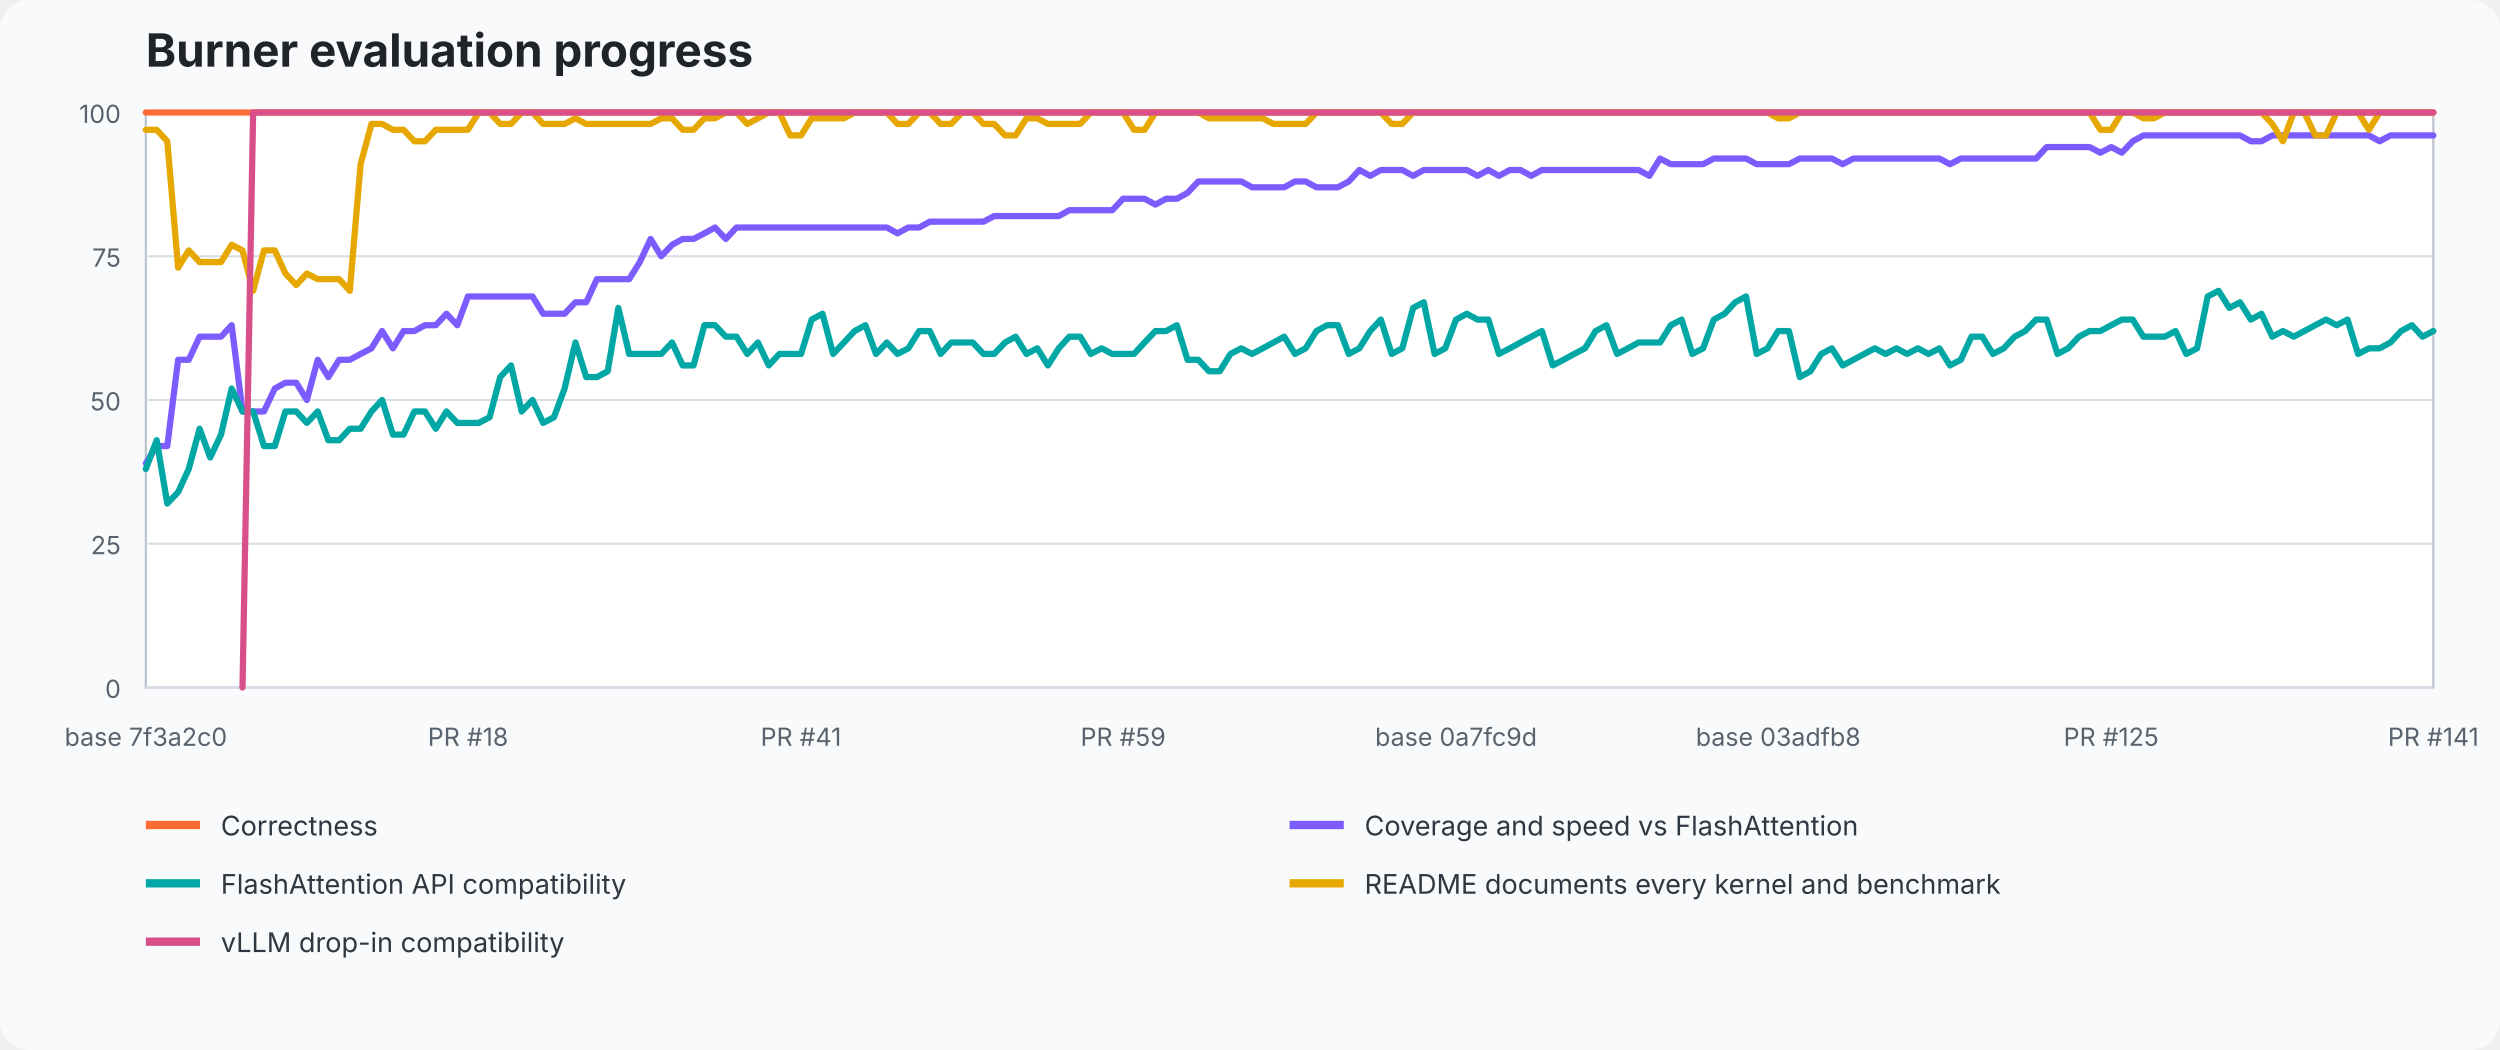
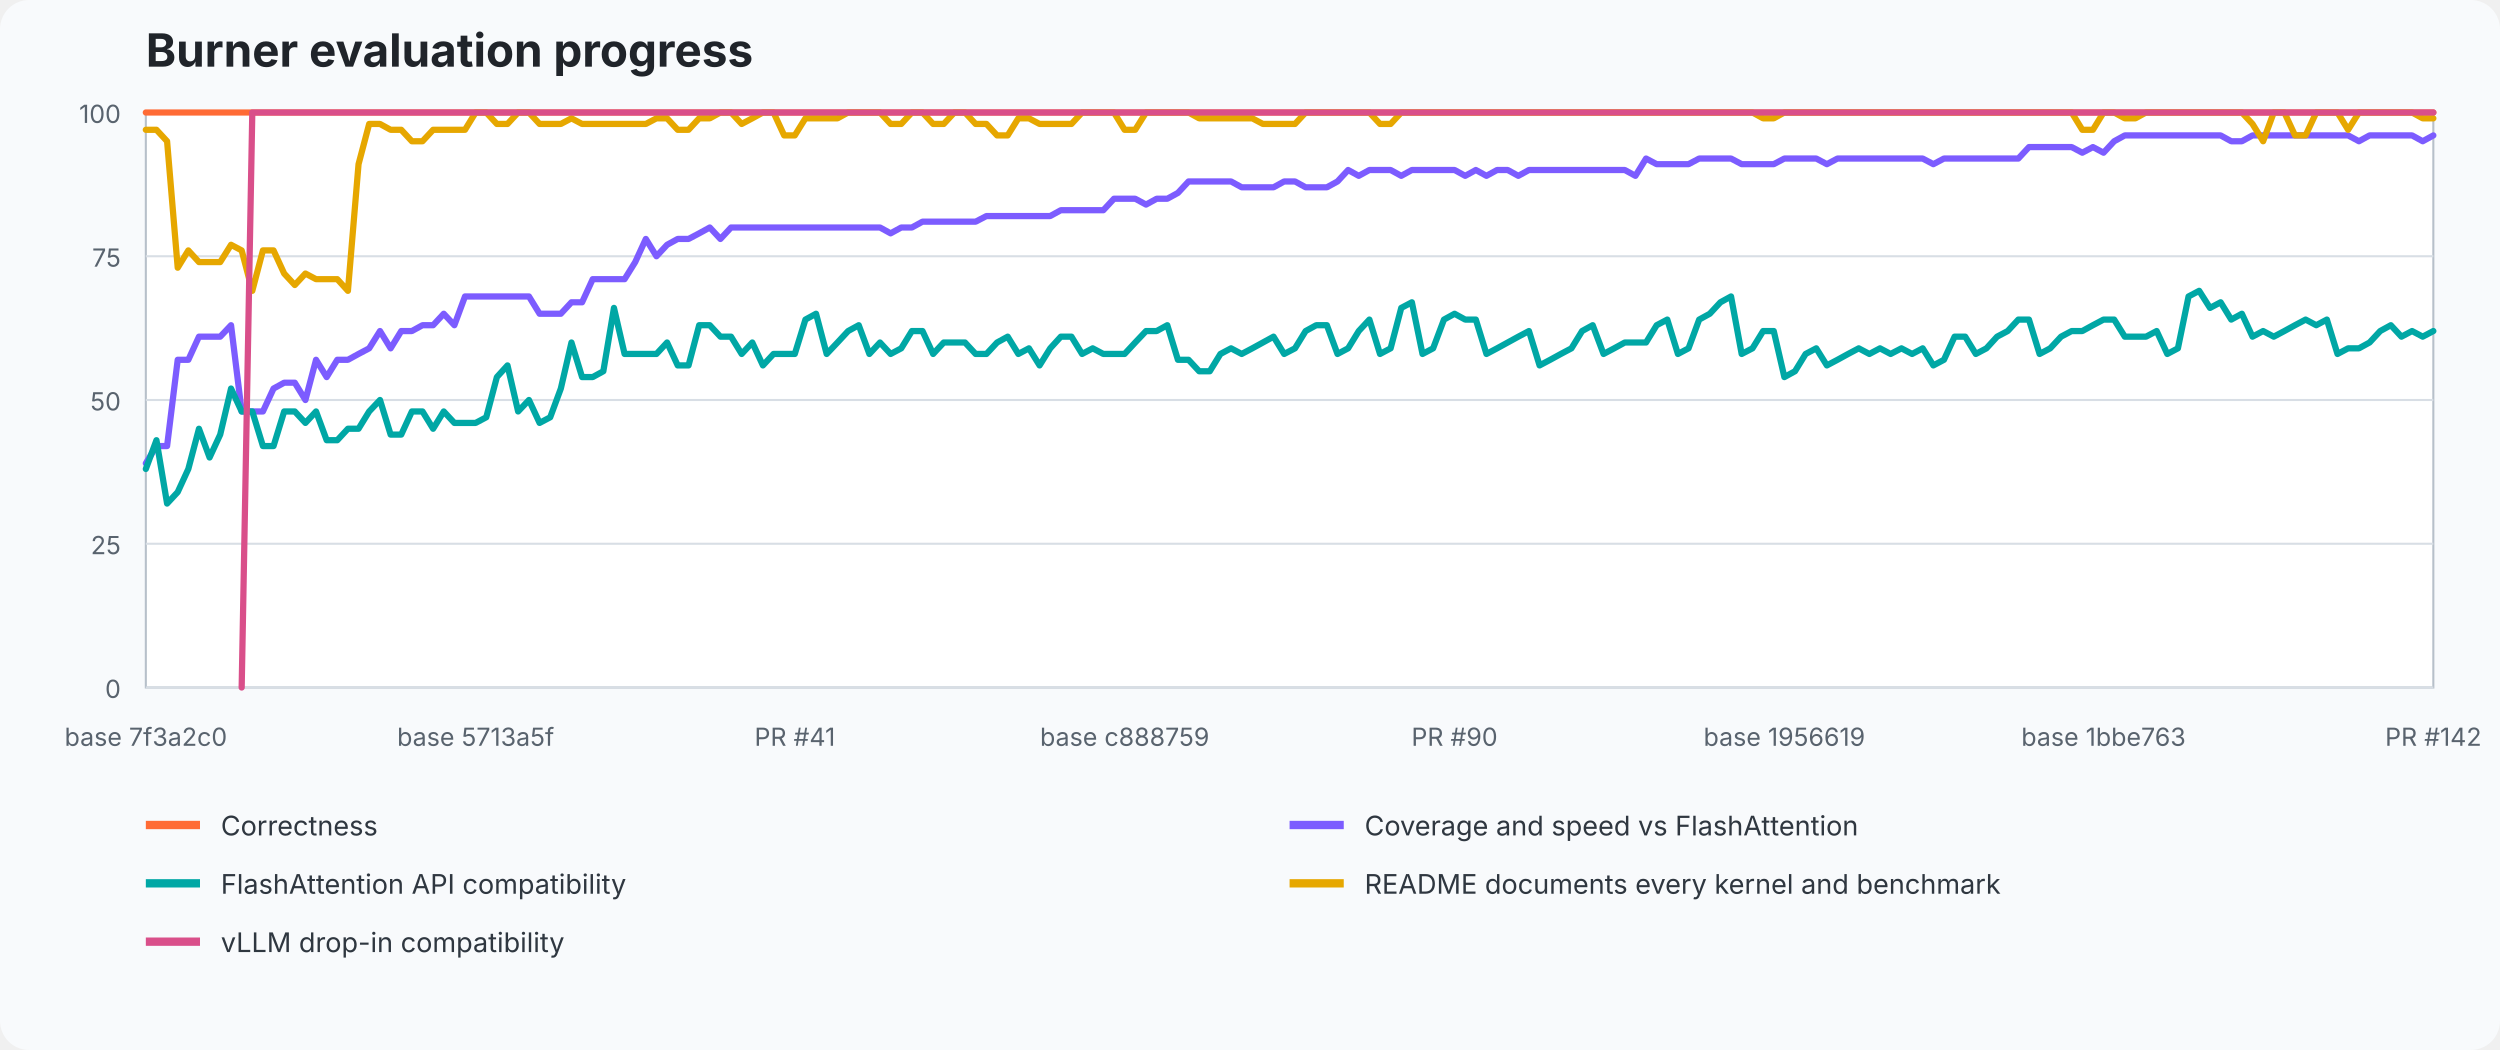
<svg xmlns="http://www.w3.org/2000/svg" width="1200" height="504" viewBox="0 0 1200 504" role="img" aria-labelledby="title desc">
  <style>text{font-family:ui-sans-serif,system-ui,-apple-system,BlinkMacSystemFont,"Segoe UI",sans-serif}.title{font-size:22px;font-weight:700;fill:#20242a}.axis{font-size:12px;fill:#59636e}.legend{font-size:13px;fill:#2f3740}.grid{stroke:#d8dee5;stroke-width:1}.plot{fill:#fff;stroke:#b7c0ca}</style>
  <rect width="100%" height="100%" fill="#f8fafc" rx="14" />
  <text x="70" y="32" class="title">Burner evaluation progress</text>
  <rect x="70" y="54" width="1098" height="276" class="plot" />
  <line x1="70" y1="330" x2="1168" y2="330" class="grid" />
  <text x="58" y="335" text-anchor="end" class="axis">0</text>
  <line x1="70" y1="261" x2="1168" y2="261" class="grid" />
  <text x="58" y="266" text-anchor="end" class="axis">25</text>
  <line x1="70" y1="192" x2="1168" y2="192" class="grid" />
  <text x="58" y="197" text-anchor="end" class="axis">50</text>
  <line x1="70" y1="123" x2="1168" y2="123" class="grid" />
  <text x="58" y="128" text-anchor="end" class="axis">75</text>
  <line x1="70" y1="54" x2="1168" y2="54" class="grid" />
  <text x="58" y="59" text-anchor="end" class="axis">100</text>
-   <polyline points="70.0,54.0 75.2,54.0 80.3,54.0 85.5,54.0 90.6,54.0 95.8,54.0 100.9,54.0 106.1,54.0 111.2,54.0 116.4,54.0 121.5,54.0 126.7,54.0 131.9,54.0 137.0,54.0 142.2,54.0 147.3,54.0 152.5,54.0 157.6,54.0 162.8,54.0 167.9,54.0 173.1,54.0 178.3,54.0 183.4,54.0 188.6,54.0 193.7,54.0 198.9,54.0 204.0,54.0 209.2,54.0 214.3,54.0 219.5,54.0 224.6,54.0 229.8,54.0 235.0,54.0 240.1,54.0 245.3,54.0 250.4,54.0 255.6,54.0 260.7,54.0 265.9,54.0 271.0,54.0 276.2,54.0 281.4,54.0 286.5,54.0 291.7,54.0 296.8,54.0 302.0,54.0 307.1,54.0 312.3,54.0 317.4,54.0 322.6,54.0 327.7,54.0 332.9,54.0 338.1,54.0 343.2,54.0 348.4,54.0 353.5,54.0 358.7,54.0 363.8,54.0 369.0,54.0 374.1,54.0 379.3,54.0 384.5,54.0 389.6,54.0 394.8,54.0 399.9,54.0 405.1,54.0 410.2,54.0 415.4,54.0 420.5,54.0 425.7,54.0 430.8,54.0 436.0,54.0 441.2,54.0 446.3,54.0 451.5,54.0 456.6,54.0 461.8,54.0 466.9,54.0 472.1,54.0 477.2,54.0 482.4,54.0 487.5,54.0 492.7,54.0 497.9,54.0 503.0,54.0 508.2,54.0 513.3,54.0 518.5,54.0 523.6,54.0 528.8,54.0 533.9,54.0 539.1,54.0 544.3,54.0 549.4,54.0 554.6,54.0 559.7,54.0 564.9,54.0 570.0,54.0 575.2,54.0 580.3,54.0 585.5,54.0 590.6,54.0 595.8,54.0 601.0,54.0 606.1,54.0 611.3,54.0 616.4,54.0 621.6,54.0 626.7,54.0 631.9,54.0 637.0,54.0 642.2,54.0 647.4,54.0 652.5,54.0 657.7,54.0 662.8,54.0 668.0,54.0 673.1,54.0 678.3,54.0 683.4,54.0 688.6,54.0 693.7,54.0 698.9,54.0 704.1,54.0 709.2,54.0 714.4,54.0 719.5,54.0 724.7,54.0 729.8,54.0 735.0,54.0 740.1,54.0 745.3,54.0 750.5,54.0 755.6,54.0 760.8,54.0 765.9,54.0 771.1,54.0 776.2,54.0 781.4,54.0 786.5,54.0 791.7,54.0 796.8,54.0 802.0,54.0 807.2,54.0 812.3,54.0 817.5,54.0 822.6,54.0 827.8,54.0 832.9,54.0 838.1,54.0 843.2,54.0 848.4,54.0 853.5,54.0 858.7,54.0 863.9,54.0 869.0,54.0 874.2,54.0 879.3,54.0 884.5,54.0 889.6,54.0 894.8,54.0 899.9,54.0 905.1,54.0 910.3,54.0 915.4,54.0 920.6,54.0 925.7,54.0 930.9,54.0 936.0,54.0 941.2,54.0 946.3,54.0 951.5,54.0 956.6,54.0 961.8,54.0 967.0,54.0 972.1,54.0 977.3,54.0 982.4,54.0 987.6,54.0 992.7,54.0 997.9,54.0 1003.0,54.0 1008.2,54.0 1013.4,54.0 1018.5,54.0 1023.7,54.0 1028.8,54.0 1034.0,54.0 1039.1,54.0 1044.3,54.0 1049.4,54.0 1054.6,54.0 1059.7,54.0 1064.9,54.0 1070.1,54.0 1075.2,54.0 1080.4,54.0 1085.5,54.0 1090.7,54.0 1095.8,54.0 1101.0,54.0 1106.1,54.0 1111.3,54.0 1116.5,54.0 1121.6,54.0 1126.8,54.0 1131.9,54.0 1137.1,54.0 1142.2,54.0 1147.4,54.0 1152.5,54.0 1157.7,54.0 1162.8,54.0 1168.0,54.0" fill="none" stroke="#ff6b35" stroke-width="3" stroke-linejoin="round" stroke-linecap="round" />
-   <polyline points="70.0,222.4 75.2,214.1 80.3,214.1 85.5,172.7 90.6,172.7 95.8,161.6 100.9,161.6 106.1,161.6 111.2,156.1 116.4,197.5 121.5,197.5 126.7,197.5 131.9,186.5 137.0,183.7 142.2,183.7 147.3,192.0 152.5,172.7 157.6,181.0 162.8,172.7 167.9,172.7 173.1,169.9 178.3,167.2 183.4,158.9 188.6,167.2 193.7,158.9 198.9,158.9 204.0,156.1 209.2,156.1 214.3,150.6 219.5,156.1 224.6,142.3 229.8,142.3 235.0,142.3 240.1,142.3 245.3,142.3 250.4,142.3 255.6,142.3 260.7,150.6 265.9,150.6 271.0,150.6 276.2,145.1 281.4,145.1 286.5,134.0 291.7,134.0 296.8,134.0 302.0,134.0 307.1,125.8 312.3,114.7 317.4,123.0 322.6,117.5 327.7,114.7 332.9,114.7 338.1,112.0 343.2,109.2 348.4,114.7 353.5,109.2 358.7,109.2 363.8,109.2 369.0,109.2 374.1,109.2 379.3,109.2 384.5,109.2 389.6,109.2 394.8,109.2 399.9,109.2 405.1,109.2 410.2,109.2 415.4,109.2 420.5,109.2 425.7,109.2 430.8,112.0 436.0,109.2 441.2,109.2 446.3,106.4 451.5,106.4 456.6,106.4 461.8,106.4 466.9,106.4 472.1,106.4 477.2,103.7 482.4,103.7 487.5,103.7 492.7,103.7 497.9,103.7 503.0,103.7 508.2,103.7 513.3,100.9 518.5,100.9 523.6,100.9 528.8,100.9 533.9,100.9 539.1,95.4 544.3,95.4 549.4,95.4 554.6,98.2 559.7,95.4 564.9,95.4 570.0,92.6 575.2,87.1 580.3,87.1 585.5,87.1 590.6,87.1 595.8,87.1 601.0,89.9 606.1,89.9 611.3,89.9 616.4,89.9 621.6,87.1 626.7,87.1 631.9,89.9 637.0,89.9 642.2,89.9 647.4,87.1 652.5,81.6 657.7,84.4 662.8,81.6 668.0,81.6 673.1,81.6 678.3,84.4 683.4,81.6 688.6,81.6 693.7,81.6 698.9,81.6 704.1,81.6 709.2,84.4 714.4,81.6 719.5,84.4 724.7,81.6 729.8,81.6 735.0,84.4 740.1,81.6 745.3,81.6 750.5,81.6 755.6,81.6 760.8,81.6 765.9,81.6 771.1,81.6 776.2,81.6 781.4,81.6 786.5,81.6 791.7,84.4 796.8,76.1 802.0,78.8 807.2,78.8 812.3,78.8 817.5,78.8 822.6,76.1 827.8,76.1 832.9,76.1 838.1,76.1 843.2,78.8 848.4,78.8 853.5,78.8 858.7,78.8 863.9,76.1 869.0,76.1 874.2,76.1 879.3,76.1 884.5,78.8 889.6,76.1 894.8,76.1 899.9,76.1 905.1,76.1 910.3,76.1 915.4,76.1 920.6,76.1 925.7,76.1 930.9,76.1 936.0,78.8 941.2,76.1 946.3,76.1 951.5,76.1 956.6,76.1 961.8,76.1 967.0,76.1 972.1,76.1 977.3,76.1 982.4,70.6 987.6,70.6 992.7,70.6 997.9,70.6 1003.0,70.6 1008.2,73.3 1013.4,70.6 1018.5,73.3 1023.7,67.8 1028.8,65.0 1034.0,65.0 1039.1,65.0 1044.3,65.0 1049.4,65.0 1054.6,65.0 1059.7,65.0 1064.9,65.0 1070.1,65.0 1075.2,65.0 1080.4,67.8 1085.5,67.8 1090.7,65.0 1095.8,65.0 1101.0,65.0 1106.1,65.0 1111.3,65.0 1116.5,65.0 1121.6,65.0 1126.8,65.0 1131.9,65.0 1137.1,65.0 1142.2,67.8 1147.4,65.0 1152.5,65.0 1157.7,65.0 1162.8,65.0 1168.0,65.0" fill="none" stroke="#7c5cff" stroke-width="3" stroke-linejoin="round" stroke-linecap="round" />
-   <polyline points="70.0,225.1 75.2,211.3 80.3,241.7 85.5,236.2 90.6,225.1 95.8,205.8 100.9,219.6 106.1,208.6 111.2,186.5 116.4,197.5 121.5,197.5 126.7,214.1 131.9,214.1 137.0,197.5 142.2,197.5 147.3,203.0 152.5,197.5 157.6,211.3 162.8,211.3 167.9,205.8 173.1,205.8 178.3,197.5 183.4,192.0 188.6,208.6 193.7,208.6 198.9,197.5 204.0,197.5 209.2,205.8 214.3,197.5 219.5,203.0 224.6,203.0 229.8,203.0 235.0,200.3 240.1,181.0 245.3,175.4 250.4,197.5 255.6,192.0 260.7,203.0 265.9,200.3 271.0,186.5 276.2,164.4 281.4,181.0 286.5,181.0 291.7,178.2 296.8,147.8 302.0,169.9 307.1,169.9 312.3,169.9 317.4,169.9 322.6,164.4 327.7,175.4 332.9,175.4 338.1,156.1 343.2,156.1 348.4,161.6 353.5,161.6 358.7,169.9 363.8,164.4 369.0,175.4 374.1,169.9 379.3,169.9 384.5,169.9 389.6,153.4 394.8,150.6 399.9,169.9 405.1,164.4 410.2,158.9 415.4,156.1 420.5,169.9 425.7,164.4 430.8,169.9 436.0,167.2 441.2,158.9 446.3,158.9 451.5,169.9 456.6,164.4 461.8,164.4 466.9,164.4 472.1,169.9 477.2,169.9 482.4,164.4 487.5,161.6 492.7,169.9 497.9,167.2 503.0,175.4 508.2,167.2 513.3,161.6 518.5,161.6 523.6,169.9 528.8,167.2 533.9,169.9 539.1,169.9 544.3,169.9 549.4,164.4 554.6,158.9 559.7,158.9 564.9,156.1 570.0,172.7 575.2,172.7 580.3,178.2 585.5,178.2 590.6,169.9 595.8,167.2 601.0,169.9 606.1,167.2 611.3,164.4 616.4,161.6 621.6,169.9 626.7,167.2 631.9,158.9 637.0,156.1 642.2,156.1 647.4,169.9 652.5,167.2 657.7,158.9 662.8,153.4 668.0,169.9 673.1,167.2 678.3,147.8 683.4,145.1 688.6,169.9 693.7,167.2 698.9,153.4 704.1,150.6 709.2,153.4 714.4,153.4 719.5,169.9 724.7,167.2 729.8,164.4 735.0,161.6 740.1,158.9 745.3,175.4 750.5,172.7 755.6,169.9 760.8,167.2 765.9,158.9 771.1,156.1 776.2,169.9 781.4,167.2 786.5,164.4 791.7,164.4 796.8,164.4 802.0,156.1 807.2,153.4 812.3,169.9 817.5,167.2 822.6,153.4 827.8,150.6 832.9,145.1 838.1,142.3 843.2,169.9 848.4,167.2 853.5,158.9 858.7,158.9 863.9,181.0 869.0,178.2 874.2,169.9 879.3,167.2 884.5,175.4 889.6,172.7 894.8,169.9 899.9,167.2 905.1,169.9 910.3,167.2 915.4,169.9 920.6,167.2 925.7,169.9 930.9,167.2 936.0,175.4 941.2,172.7 946.3,161.6 951.5,161.6 956.6,169.9 961.8,167.2 967.0,161.6 972.1,158.9 977.3,153.4 982.4,153.4 987.6,169.9 992.7,167.2 997.9,161.6 1003.0,158.9 1008.2,158.9 1013.4,156.1 1018.5,153.4 1023.7,153.4 1028.8,161.6 1034.0,161.6 1039.1,161.6 1044.3,158.9 1049.4,169.9 1054.6,167.2 1059.7,142.3 1064.9,139.6 1070.1,147.8 1075.2,145.1 1080.4,153.4 1085.5,150.6 1090.7,161.6 1095.8,158.9 1101.0,161.6 1106.1,158.9 1111.3,156.1 1116.5,153.4 1121.6,156.1 1126.8,153.4 1131.9,169.9 1137.1,167.2 1142.2,167.2 1147.4,164.4 1152.5,158.9 1157.7,156.1 1162.8,161.6 1168.0,158.9" fill="none" stroke="#00a7a5" stroke-width="3" stroke-linejoin="round" stroke-linecap="round" />
-   <polyline points="70.0,62.3 75.2,62.3 80.3,67.8 85.5,128.5 90.6,120.2 95.8,125.8 100.9,125.8 106.1,125.8 111.2,117.5 116.4,120.2 121.5,139.6 126.7,120.2 131.9,120.2 137.0,131.3 142.2,136.8 147.3,131.3 152.5,134.0 157.6,134.0 162.8,134.0 167.9,139.6 173.1,78.8 178.3,59.5 183.4,59.5 188.6,62.3 193.7,62.3 198.9,67.8 204.0,67.8 209.2,62.3 214.3,62.3 219.5,62.3 224.6,62.3 229.8,54.0 235.0,54.0 240.1,59.5 245.3,59.5 250.4,54.0 255.6,54.0 260.7,59.5 265.9,59.5 271.0,59.5 276.2,56.8 281.4,59.5 286.5,59.5 291.7,59.5 296.8,59.5 302.0,59.5 307.1,59.5 312.3,59.5 317.4,56.8 322.6,56.8 327.7,62.3 332.9,62.3 338.1,56.8 343.2,56.8 348.4,54.0 353.5,54.0 358.7,59.5 363.8,56.8 369.0,54.0 374.1,54.0 379.3,65.0 384.5,65.0 389.6,56.8 394.8,56.8 399.9,56.8 405.1,56.8 410.2,54.0 415.4,54.0 420.5,54.0 425.7,54.0 430.8,59.5 436.0,59.5 441.2,54.0 446.3,54.0 451.5,59.5 456.6,59.5 461.8,54.0 466.9,54.0 472.1,59.5 477.2,59.5 482.4,65.0 487.5,65.0 492.7,56.8 497.9,56.8 503.0,59.5 508.2,59.5 513.3,59.5 518.5,59.5 523.6,54.0 528.8,54.0 533.9,54.0 539.1,54.0 544.3,62.3 549.4,62.3 554.6,54.0 559.7,54.0 564.9,54.0 570.0,54.0 575.2,54.0 580.3,56.8 585.5,56.8 590.6,56.8 595.8,56.8 601.0,56.8 606.1,56.8 611.3,59.5 616.4,59.5 621.6,59.5 626.7,59.5 631.9,54.0 637.0,54.0 642.2,54.0 647.4,54.0 652.5,54.0 657.7,54.0 662.8,54.0 668.0,59.5 673.1,59.5 678.3,54.0 683.4,54.0 688.6,54.0 693.7,54.0 698.9,54.0 704.1,54.0 709.2,54.0 714.4,54.0 719.5,54.0 724.7,54.0 729.8,54.0 735.0,54.0 740.1,54.0 745.3,54.0 750.5,54.0 755.6,54.0 760.8,54.0 765.9,54.0 771.1,54.0 776.2,54.0 781.4,54.0 786.5,54.0 791.7,54.0 796.8,54.0 802.0,54.0 807.2,54.0 812.3,54.0 817.5,54.0 822.6,54.0 827.8,54.0 832.9,54.0 838.1,54.0 843.2,54.0 848.4,54.0 853.5,56.8 858.7,56.8 863.9,54.0 869.0,54.0 874.2,54.0 879.3,54.0 884.5,54.0 889.6,54.0 894.8,54.0 899.9,54.0 905.1,54.0 910.3,54.0 915.4,54.0 920.6,54.0 925.7,54.0 930.9,54.0 936.0,54.0 941.2,54.0 946.3,54.0 951.5,54.0 956.6,54.0 961.8,54.0 967.0,54.0 972.1,54.0 977.3,54.0 982.4,54.0 987.6,54.0 992.7,54.0 997.9,54.0 1003.0,54.0 1008.2,62.3 1013.4,62.3 1018.5,54.0 1023.7,54.0 1028.8,56.8 1034.0,56.8 1039.1,54.0 1044.3,54.0 1049.4,54.0 1054.6,54.0 1059.7,54.0 1064.9,54.0 1070.1,54.0 1075.2,54.0 1080.4,54.0 1085.5,54.0 1090.7,59.5 1095.8,67.8 1101.0,54.0 1106.1,54.0 1111.3,65.0 1116.5,65.0 1121.6,54.0 1126.8,54.0 1131.9,54.0 1137.1,62.3 1142.2,54.0 1147.4,54.0 1152.5,54.0 1157.7,54.0 1162.8,54.0 1168.0,54.0" fill="none" stroke="#e6a700" stroke-width="3" stroke-linejoin="round" stroke-linecap="round" />
-   <polyline points="116.4,330.0 121.5,54.0 126.7,54.0 131.9,54.0 137.0,54.0 142.2,54.0 147.3,54.0 152.5,54.0 157.6,54.0 162.8,54.0 167.9,54.0 173.1,54.0 178.3,54.0 183.4,54.0 188.6,54.0 193.7,54.0 198.9,54.0 204.0,54.0 209.2,54.0 214.3,54.0 219.5,54.0 224.6,54.0 229.8,54.0 235.0,54.0 240.1,54.0 245.3,54.0 250.4,54.0 255.6,54.0 260.7,54.0 265.9,54.0 271.0,54.0 276.2,54.0 281.4,54.0 286.5,54.0 291.7,54.0 296.8,54.0 302.0,54.0 307.1,54.0 312.3,54.0 317.4,54.0 322.6,54.0 327.7,54.0 332.9,54.0 338.1,54.0 343.2,54.0 348.4,54.0 353.5,54.0 358.7,54.0 363.8,54.0 369.0,54.0 374.1,54.0 379.3,54.0 384.5,54.0 389.6,54.0 394.8,54.0 399.9,54.0 405.1,54.0 410.2,54.0 415.4,54.0 420.5,54.0 425.7,54.0 430.8,54.0 436.0,54.0 441.2,54.0 446.3,54.0 451.5,54.0 456.6,54.0 461.8,54.0 466.9,54.0 472.1,54.0 477.2,54.0 482.4,54.0 487.5,54.0 492.7,54.0 497.9,54.0 503.0,54.0 508.2,54.0 513.3,54.0 518.5,54.0 523.6,54.0 528.8,54.0 533.9,54.0 539.1,54.0 544.3,54.0 549.4,54.0 554.6,54.0 559.7,54.0 564.9,54.0 570.0,54.0 575.2,54.0 580.3,54.0 585.5,54.0 590.6,54.0 595.8,54.0 601.0,54.0 606.1,54.0 611.3,54.0 616.4,54.0 621.6,54.0 626.7,54.0 631.9,54.0 637.0,54.0 642.2,54.0 647.4,54.0 652.5,54.0 657.7,54.0 662.8,54.0 668.0,54.0 673.1,54.0 678.3,54.0 683.4,54.0 688.6,54.0 693.7,54.0 698.9,54.0 704.1,54.0 709.2,54.0 714.4,54.0 719.5,54.0 724.7,54.0 729.8,54.0 735.0,54.0 740.1,54.0 745.3,54.0 750.5,54.0 755.6,54.0 760.8,54.0 765.9,54.0 771.1,54.0 776.2,54.0 781.4,54.0 786.5,54.0 791.7,54.0 796.8,54.0 802.0,54.0 807.2,54.0 812.3,54.0 817.5,54.0 822.6,54.0 827.8,54.0 832.9,54.0 838.1,54.0 843.2,54.0 848.4,54.0 853.5,54.0 858.7,54.0 863.9,54.0 869.0,54.0 874.2,54.0 879.3,54.0 884.5,54.0 889.6,54.0 894.8,54.0 899.9,54.0 905.1,54.0 910.3,54.0 915.4,54.0 920.6,54.0 925.7,54.0 930.9,54.0 936.0,54.0 941.2,54.0 946.3,54.0 951.5,54.0 956.6,54.0 961.8,54.0 967.0,54.0 972.1,54.0 977.3,54.0 982.4,54.0 987.6,54.0 992.7,54.0 997.9,54.0 1003.0,54.0 1008.2,54.0 1013.4,54.0 1018.5,54.0 1023.7,54.0 1028.8,54.0 1034.0,54.0 1039.1,54.0 1044.3,54.0 1049.4,54.0 1054.6,54.0 1059.7,54.0 1064.9,54.0 1070.1,54.0 1075.2,54.0 1080.4,54.0 1085.5,54.0 1090.7,54.0 1095.8,54.0 1101.0,54.0 1106.1,54.0 1111.3,54.0 1116.5,54.0 1121.6,54.0 1126.8,54.0 1131.9,54.0 1137.1,54.0 1142.2,54.0 1147.4,54.0 1152.5,54.0 1157.7,54.0 1162.8,54.0 1168.0,54.0" fill="none" stroke="#d94f8a" stroke-width="3" stroke-linejoin="round" stroke-linecap="round" />
+   <polyline points="70.0,54.0 75.1,54.0 80.2,54.0 85.3,54.0 90.4,54.0 95.5,54.0 100.6,54.0 105.7,54.0 110.9,54.0 116.0,54.0 121.1,54.0 126.2,54.0 131.3,54.0 136.4,54.0 141.5,54.0 146.6,54.0 151.7,54.0 156.8,54.0 161.9,54.0 167.0,54.0 172.1,54.0 177.2,54.0 182.4,54.0 187.5,54.0 192.6,54.0 197.7,54.0 202.8,54.0 207.9,54.0 213.0,54.0 218.1,54.0 223.2,54.0 228.3,54.0 233.4,54.0 238.5,54.0 243.6,54.0 248.7,54.0 253.9,54.0 259.0,54.0 264.1,54.0 269.2,54.0 274.3,54.0 279.4,54.0 284.5,54.0 289.6,54.0 294.7,54.0 299.8,54.0 304.9,54.0 310.0,54.0 315.1,54.0 320.2,54.0 325.3,54.0 330.5,54.0 335.6,54.0 340.7,54.0 345.8,54.0 350.9,54.0 356.0,54.0 361.1,54.0 366.2,54.0 371.3,54.0 376.4,54.0 381.5,54.0 386.6,54.0 391.7,54.0 396.8,54.0 402.0,54.0 407.1,54.0 412.2,54.0 417.3,54.0 422.4,54.0 427.5,54.0 432.6,54.0 437.7,54.0 442.8,54.0 447.9,54.0 453.0,54.0 458.1,54.0 463.2,54.0 468.3,54.0 473.5,54.0 478.6,54.0 483.7,54.0 488.8,54.0 493.9,54.0 499.0,54.0 504.1,54.0 509.2,54.0 514.3,54.0 519.4,54.0 524.5,54.0 529.6,54.0 534.7,54.0 539.8,54.0 544.9,54.0 550.1,54.0 555.2,54.0 560.3,54.0 565.4,54.0 570.5,54.0 575.6,54.0 580.7,54.0 585.8,54.0 590.9,54.0 596.0,54.0 601.1,54.0 606.2,54.0 611.3,54.0 616.4,54.0 621.6,54.0 626.7,54.0 631.8,54.0 636.9,54.0 642.0,54.0 647.1,54.0 652.2,54.0 657.3,54.0 662.4,54.0 667.5,54.0 672.6,54.0 677.7,54.0 682.8,54.0 687.9,54.0 693.1,54.0 698.2,54.0 703.3,54.0 708.4,54.0 713.5,54.0 718.6,54.0 723.7,54.0 728.8,54.0 733.9,54.0 739.0,54.0 744.1,54.0 749.2,54.0 754.3,54.0 759.4,54.0 764.5,54.0 769.7,54.0 774.8,54.0 779.9,54.0 785.0,54.0 790.1,54.0 795.2,54.0 800.3,54.0 805.4,54.0 810.5,54.0 815.6,54.0 820.7,54.0 825.8,54.0 830.9,54.0 836.0,54.0 841.2,54.0 846.3,54.0 851.4,54.0 856.5,54.0 861.6,54.0 866.7,54.0 871.8,54.0 876.9,54.0 882.0,54.0 887.1,54.0 892.2,54.0 897.3,54.0 902.4,54.0 907.5,54.0 912.7,54.0 917.8,54.0 922.9,54.0 928.0,54.0 933.1,54.0 938.2,54.0 943.3,54.0 948.4,54.0 953.5,54.0 958.6,54.0 963.7,54.0 968.8,54.0 973.9,54.0 979.0,54.0 984.1,54.0 989.3,54.0 994.4,54.0 999.5,54.0 1004.6,54.0 1009.7,54.0 1014.8,54.0 1019.9,54.0 1025.0,54.0 1030.1,54.0 1035.2,54.0 1040.3,54.0 1045.4,54.0 1050.5,54.0 1055.6,54.0 1060.8,54.0 1065.9,54.0 1071.0,54.0 1076.1,54.0 1081.2,54.0 1086.3,54.0 1091.4,54.0 1096.5,54.0 1101.6,54.0 1106.7,54.0 1111.8,54.0 1116.9,54.0 1122.0,54.0 1127.1,54.0 1132.3,54.0 1137.4,54.0 1142.5,54.0 1147.6,54.0 1152.7,54.0 1157.8,54.0 1162.9,54.0 1168.0,54.0" fill="none" stroke="#ff6b35" stroke-width="3" stroke-linejoin="round" stroke-linecap="round" />
+   <polyline points="70.0,222.4 75.1,214.1 80.2,214.1 85.3,172.7 90.4,172.7 95.5,161.6 100.6,161.6 105.7,161.6 110.9,156.1 116.0,197.5 121.1,197.5 126.2,197.5 131.3,186.5 136.4,183.7 141.5,183.7 146.6,192.0 151.7,172.7 156.8,181.0 161.9,172.7 167.0,172.7 172.1,169.9 177.2,167.2 182.4,158.9 187.5,167.2 192.6,158.9 197.7,158.9 202.8,156.1 207.9,156.1 213.0,150.6 218.1,156.1 223.2,142.3 228.3,142.3 233.4,142.3 238.5,142.3 243.6,142.3 248.7,142.3 253.9,142.3 259.0,150.6 264.1,150.6 269.2,150.6 274.3,145.1 279.4,145.1 284.5,134.0 289.6,134.0 294.7,134.0 299.8,134.0 304.9,125.8 310.0,114.7 315.1,123.0 320.2,117.5 325.3,114.7 330.5,114.7 335.6,112.0 340.7,109.2 345.8,114.7 350.9,109.2 356.0,109.2 361.1,109.2 366.2,109.2 371.3,109.2 376.4,109.2 381.5,109.2 386.6,109.2 391.7,109.2 396.8,109.2 402.0,109.2 407.1,109.2 412.2,109.2 417.3,109.2 422.4,109.2 427.5,112.0 432.6,109.2 437.7,109.2 442.8,106.4 447.9,106.4 453.0,106.4 458.1,106.4 463.2,106.4 468.3,106.4 473.5,103.7 478.6,103.7 483.7,103.7 488.8,103.7 493.9,103.7 499.0,103.7 504.1,103.7 509.2,100.9 514.3,100.9 519.4,100.9 524.5,100.9 529.6,100.9 534.7,95.4 539.8,95.4 544.9,95.4 550.1,98.2 555.2,95.4 560.3,95.4 565.4,92.6 570.5,87.1 575.6,87.1 580.7,87.1 585.8,87.1 590.9,87.1 596.0,89.9 601.1,89.9 606.2,89.9 611.3,89.9 616.4,87.1 621.6,87.1 626.7,89.9 631.8,89.9 636.9,89.9 642.0,87.1 647.1,81.6 652.2,84.4 657.3,81.6 662.4,81.6 667.5,81.6 672.6,84.4 677.7,81.6 682.8,81.6 687.9,81.6 693.1,81.6 698.2,81.6 703.3,84.4 708.4,81.6 713.5,84.4 718.6,81.6 723.7,81.6 728.8,84.4 733.9,81.6 739.0,81.6 744.1,81.6 749.2,81.6 754.3,81.6 759.4,81.6 764.5,81.6 769.7,81.6 774.8,81.6 779.9,81.6 785.0,84.4 790.1,76.1 795.2,78.8 800.3,78.8 805.4,78.8 810.5,78.8 815.6,76.1 820.7,76.1 825.8,76.1 830.9,76.1 836.0,78.8 841.2,78.8 846.3,78.8 851.4,78.8 856.5,76.1 861.6,76.1 866.7,76.1 871.8,76.1 876.9,78.8 882.0,76.1 887.1,76.1 892.2,76.1 897.3,76.1 902.4,76.1 907.5,76.1 912.7,76.1 917.8,76.1 922.9,76.1 928.0,78.8 933.1,76.1 938.2,76.1 943.3,76.1 948.4,76.1 953.5,76.1 958.6,76.1 963.7,76.1 968.8,76.1 973.9,70.6 979.0,70.6 984.1,70.6 989.3,70.6 994.4,70.6 999.5,73.3 1004.6,70.6 1009.7,73.3 1014.8,67.8 1019.9,65.0 1025.0,65.0 1030.1,65.0 1035.2,65.0 1040.3,65.0 1045.4,65.0 1050.5,65.0 1055.6,65.0 1060.8,65.0 1065.9,65.0 1071.0,67.8 1076.1,67.8 1081.2,65.0 1086.3,65.0 1091.4,65.0 1096.5,65.0 1101.6,65.0 1106.7,65.0 1111.8,65.0 1116.9,65.0 1122.0,65.0 1127.1,65.0 1132.3,67.8 1137.4,65.0 1142.5,65.0 1147.6,65.0 1152.7,65.0 1157.8,65.0 1162.9,67.8 1168.0,65.0" fill="none" stroke="#7c5cff" stroke-width="3" stroke-linejoin="round" stroke-linecap="round" />
+   <polyline points="70.0,225.1 75.1,211.3 80.2,241.7 85.3,236.2 90.4,225.1 95.5,205.8 100.6,219.6 105.7,208.6 110.9,186.5 116.0,197.5 121.1,197.5 126.2,214.1 131.3,214.1 136.4,197.5 141.5,197.5 146.6,203.0 151.7,197.5 156.8,211.3 161.9,211.3 167.0,205.8 172.1,205.8 177.2,197.5 182.4,192.0 187.5,208.6 192.6,208.6 197.7,197.5 202.8,197.5 207.9,205.8 213.0,197.5 218.1,203.0 223.2,203.0 228.3,203.0 233.4,200.3 238.5,181.0 243.6,175.4 248.7,197.5 253.9,192.0 259.0,203.0 264.1,200.3 269.2,186.5 274.3,164.4 279.4,181.0 284.5,181.0 289.6,178.2 294.7,147.8 299.8,169.9 304.9,169.9 310.0,169.9 315.1,169.9 320.2,164.4 325.3,175.4 330.5,175.4 335.6,156.1 340.7,156.1 345.8,161.6 350.9,161.6 356.0,169.9 361.1,164.4 366.2,175.4 371.3,169.9 376.4,169.9 381.5,169.9 386.6,153.4 391.7,150.6 396.8,169.9 402.0,164.4 407.1,158.9 412.2,156.1 417.3,169.9 422.4,164.4 427.5,169.9 432.6,167.2 437.7,158.9 442.8,158.9 447.9,169.9 453.0,164.4 458.1,164.4 463.2,164.4 468.3,169.9 473.5,169.9 478.6,164.4 483.7,161.6 488.8,169.9 493.9,167.2 499.0,175.4 504.1,167.2 509.2,161.6 514.3,161.6 519.4,169.9 524.5,167.2 529.6,169.9 534.7,169.9 539.8,169.9 544.9,164.4 550.1,158.9 555.2,158.9 560.3,156.1 565.4,172.7 570.5,172.7 575.6,178.2 580.7,178.2 585.8,169.9 590.9,167.2 596.0,169.9 601.1,167.2 606.2,164.4 611.3,161.6 616.4,169.9 621.6,167.2 626.7,158.9 631.8,156.1 636.9,156.1 642.0,169.9 647.1,167.2 652.2,158.9 657.3,153.4 662.4,169.9 667.5,167.2 672.6,147.8 677.7,145.1 682.8,169.9 687.9,167.2 693.1,153.4 698.2,150.6 703.3,153.4 708.4,153.4 713.5,169.9 718.6,167.2 723.7,164.4 728.8,161.6 733.9,158.9 739.0,175.4 744.1,172.7 749.2,169.9 754.3,167.2 759.4,158.9 764.5,156.1 769.7,169.9 774.8,167.2 779.9,164.4 785.0,164.4 790.1,164.4 795.2,156.1 800.3,153.4 805.4,169.9 810.5,167.2 815.6,153.4 820.7,150.6 825.8,145.1 830.9,142.3 836.0,169.9 841.2,167.2 846.3,158.9 851.4,158.9 856.5,181.0 861.6,178.2 866.7,169.9 871.8,167.2 876.9,175.4 882.0,172.7 887.1,169.9 892.2,167.2 897.3,169.9 902.4,167.2 907.5,169.9 912.7,167.2 917.8,169.9 922.9,167.2 928.0,175.4 933.1,172.7 938.2,161.6 943.3,161.6 948.4,169.9 953.5,167.2 958.6,161.6 963.7,158.9 968.8,153.4 973.9,153.4 979.0,169.9 984.1,167.2 989.3,161.6 994.4,158.9 999.5,158.9 1004.6,156.1 1009.7,153.4 1014.8,153.4 1019.9,161.6 1025.0,161.6 1030.1,161.6 1035.2,158.9 1040.3,169.9 1045.4,167.2 1050.5,142.3 1055.6,139.6 1060.8,147.8 1065.9,145.1 1071.0,153.4 1076.1,150.6 1081.2,161.6 1086.3,158.9 1091.4,161.6 1096.5,158.9 1101.6,156.1 1106.7,153.4 1111.8,156.1 1116.9,153.4 1122.0,169.9 1127.1,167.2 1132.3,167.2 1137.4,164.4 1142.5,158.9 1147.6,156.1 1152.7,161.6 1157.8,158.9 1162.9,161.6 1168.0,158.9" fill="none" stroke="#00a7a5" stroke-width="3" stroke-linejoin="round" stroke-linecap="round" />
+   <polyline points="70.0,62.3 75.1,62.3 80.2,67.8 85.3,128.5 90.4,120.2 95.5,125.8 100.6,125.8 105.7,125.8 110.9,117.5 116.0,120.2 121.1,139.6 126.2,120.2 131.3,120.2 136.4,131.3 141.5,136.8 146.6,131.3 151.7,134.0 156.8,134.0 161.9,134.0 167.0,139.6 172.1,78.8 177.2,59.5 182.4,59.5 187.5,62.3 192.6,62.3 197.7,67.8 202.8,67.8 207.9,62.3 213.0,62.3 218.1,62.3 223.2,62.3 228.3,54.0 233.4,54.0 238.5,59.5 243.6,59.5 248.7,54.0 253.9,54.0 259.0,59.5 264.1,59.5 269.2,59.5 274.3,56.8 279.4,59.5 284.5,59.5 289.6,59.5 294.7,59.5 299.8,59.5 304.9,59.5 310.0,59.5 315.1,56.8 320.2,56.8 325.3,62.3 330.5,62.3 335.6,56.8 340.7,56.8 345.8,54.0 350.9,54.0 356.0,59.5 361.1,56.8 366.2,54.0 371.3,54.0 376.4,65.0 381.5,65.0 386.6,56.8 391.7,56.8 396.8,56.8 402.0,56.8 407.1,54.0 412.2,54.0 417.3,54.0 422.4,54.0 427.5,59.5 432.6,59.5 437.7,54.0 442.8,54.0 447.9,59.5 453.0,59.5 458.1,54.0 463.2,54.0 468.3,59.5 473.5,59.5 478.6,65.0 483.7,65.0 488.8,56.8 493.9,56.8 499.0,59.5 504.1,59.5 509.2,59.5 514.3,59.5 519.4,54.0 524.5,54.0 529.6,54.0 534.7,54.0 539.8,62.3 544.9,62.3 550.1,54.0 555.2,54.0 560.3,54.0 565.4,54.0 570.5,54.0 575.6,56.8 580.7,56.8 585.8,56.8 590.9,56.8 596.0,56.8 601.1,56.8 606.2,59.5 611.3,59.5 616.4,59.5 621.6,59.5 626.7,54.0 631.8,54.0 636.9,54.0 642.0,54.0 647.1,54.0 652.2,54.0 657.3,54.0 662.4,59.5 667.5,59.5 672.6,54.0 677.7,54.0 682.8,54.0 687.9,54.0 693.1,54.0 698.2,54.0 703.3,54.0 708.4,54.0 713.5,54.0 718.6,54.0 723.7,54.0 728.8,54.0 733.9,54.0 739.0,54.0 744.1,54.0 749.2,54.0 754.3,54.0 759.4,54.0 764.5,54.0 769.7,54.0 774.8,54.0 779.9,54.0 785.0,54.0 790.1,54.0 795.2,54.0 800.3,54.0 805.4,54.0 810.5,54.0 815.6,54.0 820.7,54.0 825.8,54.0 830.9,54.0 836.0,54.0 841.2,54.0 846.3,56.8 851.4,56.8 856.5,54.0 861.6,54.0 866.7,54.0 871.8,54.0 876.9,54.0 882.0,54.0 887.1,54.0 892.2,54.0 897.3,54.0 902.4,54.0 907.5,54.0 912.7,54.0 917.8,54.0 922.9,54.0 928.0,54.0 933.1,54.0 938.2,54.0 943.3,54.0 948.4,54.0 953.5,54.0 958.6,54.0 963.7,54.0 968.8,54.0 973.9,54.0 979.0,54.0 984.1,54.0 989.3,54.0 994.4,54.0 999.5,62.3 1004.6,62.3 1009.7,54.0 1014.8,54.0 1019.9,56.8 1025.0,56.8 1030.1,54.0 1035.2,54.0 1040.3,54.0 1045.4,54.0 1050.5,54.0 1055.6,54.0 1060.8,54.0 1065.9,54.0 1071.0,54.0 1076.1,54.0 1081.2,59.5 1086.3,67.8 1091.4,54.0 1096.5,54.0 1101.6,65.0 1106.7,65.0 1111.8,54.0 1116.9,54.0 1122.0,54.0 1127.1,62.3 1132.3,54.0 1137.4,54.0 1142.5,54.0 1147.6,54.0 1152.7,54.0 1157.8,54.0 1162.9,56.8 1168.0,56.8" fill="none" stroke="#e6a700" stroke-width="3" stroke-linejoin="round" stroke-linecap="round" />
+   <polyline points="116.0,330.0 121.1,54.0 126.2,54.0 131.3,54.0 136.4,54.0 141.5,54.0 146.6,54.0 151.7,54.0 156.8,54.0 161.9,54.0 167.0,54.0 172.1,54.0 177.2,54.0 182.4,54.0 187.5,54.0 192.6,54.0 197.7,54.0 202.8,54.0 207.9,54.0 213.0,54.0 218.1,54.0 223.2,54.0 228.3,54.0 233.4,54.0 238.5,54.0 243.6,54.0 248.7,54.0 253.9,54.0 259.0,54.0 264.1,54.0 269.2,54.0 274.3,54.0 279.4,54.0 284.5,54.0 289.6,54.0 294.7,54.0 299.8,54.0 304.9,54.0 310.0,54.0 315.1,54.0 320.2,54.0 325.3,54.0 330.5,54.0 335.6,54.0 340.7,54.0 345.8,54.0 350.9,54.0 356.0,54.0 361.1,54.0 366.2,54.0 371.3,54.0 376.4,54.0 381.5,54.0 386.6,54.0 391.7,54.0 396.8,54.0 402.0,54.0 407.1,54.0 412.2,54.0 417.3,54.0 422.4,54.0 427.5,54.0 432.6,54.0 437.7,54.0 442.8,54.0 447.9,54.0 453.0,54.0 458.1,54.0 463.2,54.0 468.3,54.0 473.5,54.0 478.6,54.0 483.7,54.0 488.8,54.0 493.9,54.0 499.0,54.0 504.1,54.0 509.2,54.0 514.3,54.0 519.4,54.0 524.5,54.0 529.6,54.0 534.7,54.0 539.8,54.0 544.9,54.0 550.1,54.0 555.2,54.0 560.3,54.0 565.4,54.0 570.5,54.0 575.6,54.0 580.7,54.0 585.8,54.0 590.9,54.0 596.0,54.0 601.1,54.0 606.2,54.0 611.3,54.0 616.4,54.0 621.6,54.0 626.7,54.0 631.8,54.0 636.9,54.0 642.0,54.0 647.1,54.0 652.2,54.0 657.3,54.0 662.4,54.0 667.5,54.0 672.6,54.0 677.7,54.0 682.8,54.0 687.9,54.0 693.1,54.0 698.2,54.0 703.3,54.0 708.4,54.0 713.5,54.0 718.6,54.0 723.7,54.0 728.8,54.0 733.9,54.0 739.0,54.0 744.1,54.0 749.2,54.0 754.3,54.0 759.4,54.0 764.5,54.0 769.7,54.0 774.8,54.0 779.9,54.0 785.0,54.0 790.1,54.0 795.2,54.0 800.3,54.0 805.4,54.0 810.5,54.0 815.6,54.0 820.7,54.0 825.8,54.0 830.9,54.0 836.0,54.0 841.2,54.0 846.3,54.0 851.4,54.0 856.5,54.0 861.6,54.0 866.7,54.0 871.8,54.0 876.9,54.0 882.0,54.0 887.1,54.0 892.2,54.0 897.3,54.0 902.4,54.0 907.5,54.0 912.7,54.0 917.8,54.0 922.9,54.0 928.0,54.0 933.1,54.0 938.2,54.0 943.3,54.0 948.4,54.0 953.5,54.0 958.6,54.0 963.7,54.0 968.8,54.0 973.9,54.0 979.0,54.0 984.1,54.0 989.3,54.0 994.4,54.0 999.5,54.0 1004.6,54.0 1009.7,54.0 1014.8,54.0 1019.9,54.0 1025.0,54.0 1030.1,54.0 1035.2,54.0 1040.3,54.0 1045.4,54.0 1050.5,54.0 1055.6,54.0 1060.8,54.0 1065.9,54.0 1071.0,54.0 1076.1,54.0 1081.2,54.0 1086.3,54.0 1091.4,54.0 1096.5,54.0 1101.6,54.0 1106.7,54.0 1111.8,54.0 1116.9,54.0 1122.0,54.0 1127.1,54.0 1132.3,54.0 1137.4,54.0 1142.5,54.0 1147.6,54.0 1152.7,54.0 1157.8,54.0 1162.9,54.0 1168.0,54.0" fill="none" stroke="#d94f8a" stroke-width="3" stroke-linejoin="round" stroke-linecap="round" />
  <text x="70" y="358" text-anchor="middle" class="axis">base 7f3a2c0</text>
-   <text x="224.648" y="358" text-anchor="middle" class="axis">PR #18</text>
-   <text x="384.451" y="358" text-anchor="middle" class="axis">PR #41</text>
-   <text x="539.099" y="358" text-anchor="middle" class="axis">PR #59</text>
-   <text x="698.901" y="358" text-anchor="middle" class="axis">base 0a7fc9d</text>
-   <text x="853.549" y="358" text-anchor="middle" class="axis">base 03adfb8</text>
-   <text x="1013.352" y="358" text-anchor="middle" class="axis">PR #125</text>
-   <text x="1168" y="358" text-anchor="middle" class="axis">PR #141</text>
+   <text x="228.316" y="358" text-anchor="middle" class="axis">base 5713a5f</text>
+   <text x="381.526" y="358" text-anchor="middle" class="axis">PR #41</text>
+   <text x="539.842" y="358" text-anchor="middle" class="axis">base c888759</text>
+   <text x="698.158" y="358" text-anchor="middle" class="axis">PR #90</text>
+   <text x="856.474" y="358" text-anchor="middle" class="axis">base 1956619</text>
+   <text x="1009.684" y="358" text-anchor="middle" class="axis">base 1bbe763</text>
+   <text x="1168" y="358" text-anchor="middle" class="axis">PR #142</text>
  <line x1="70" y1="396" x2="96" y2="396" stroke="#ff6b35" stroke-width="4" />
  <text x="106" y="401" class="legend">Correctness</text>
  <line x1="619" y1="396" x2="645" y2="396" stroke="#7c5cff" stroke-width="4" />
  <text x="655" y="401" class="legend">Coverage and speed vs FlashAttention</text>
  <line x1="70" y1="424" x2="96" y2="424" stroke="#00a7a5" stroke-width="4" />
  <text x="106" y="429" class="legend">FlashAttention API compatibility</text>
  <line x1="619" y1="424" x2="645" y2="424" stroke="#e6a700" stroke-width="4" />
  <text x="655" y="429" class="legend">README documents every kernel and benchmark</text>
  <line x1="70" y1="452" x2="96" y2="452" stroke="#d94f8a" stroke-width="4" />
  <text x="106" y="457" class="legend">vLLM drop-in compatibility</text>
</svg>
